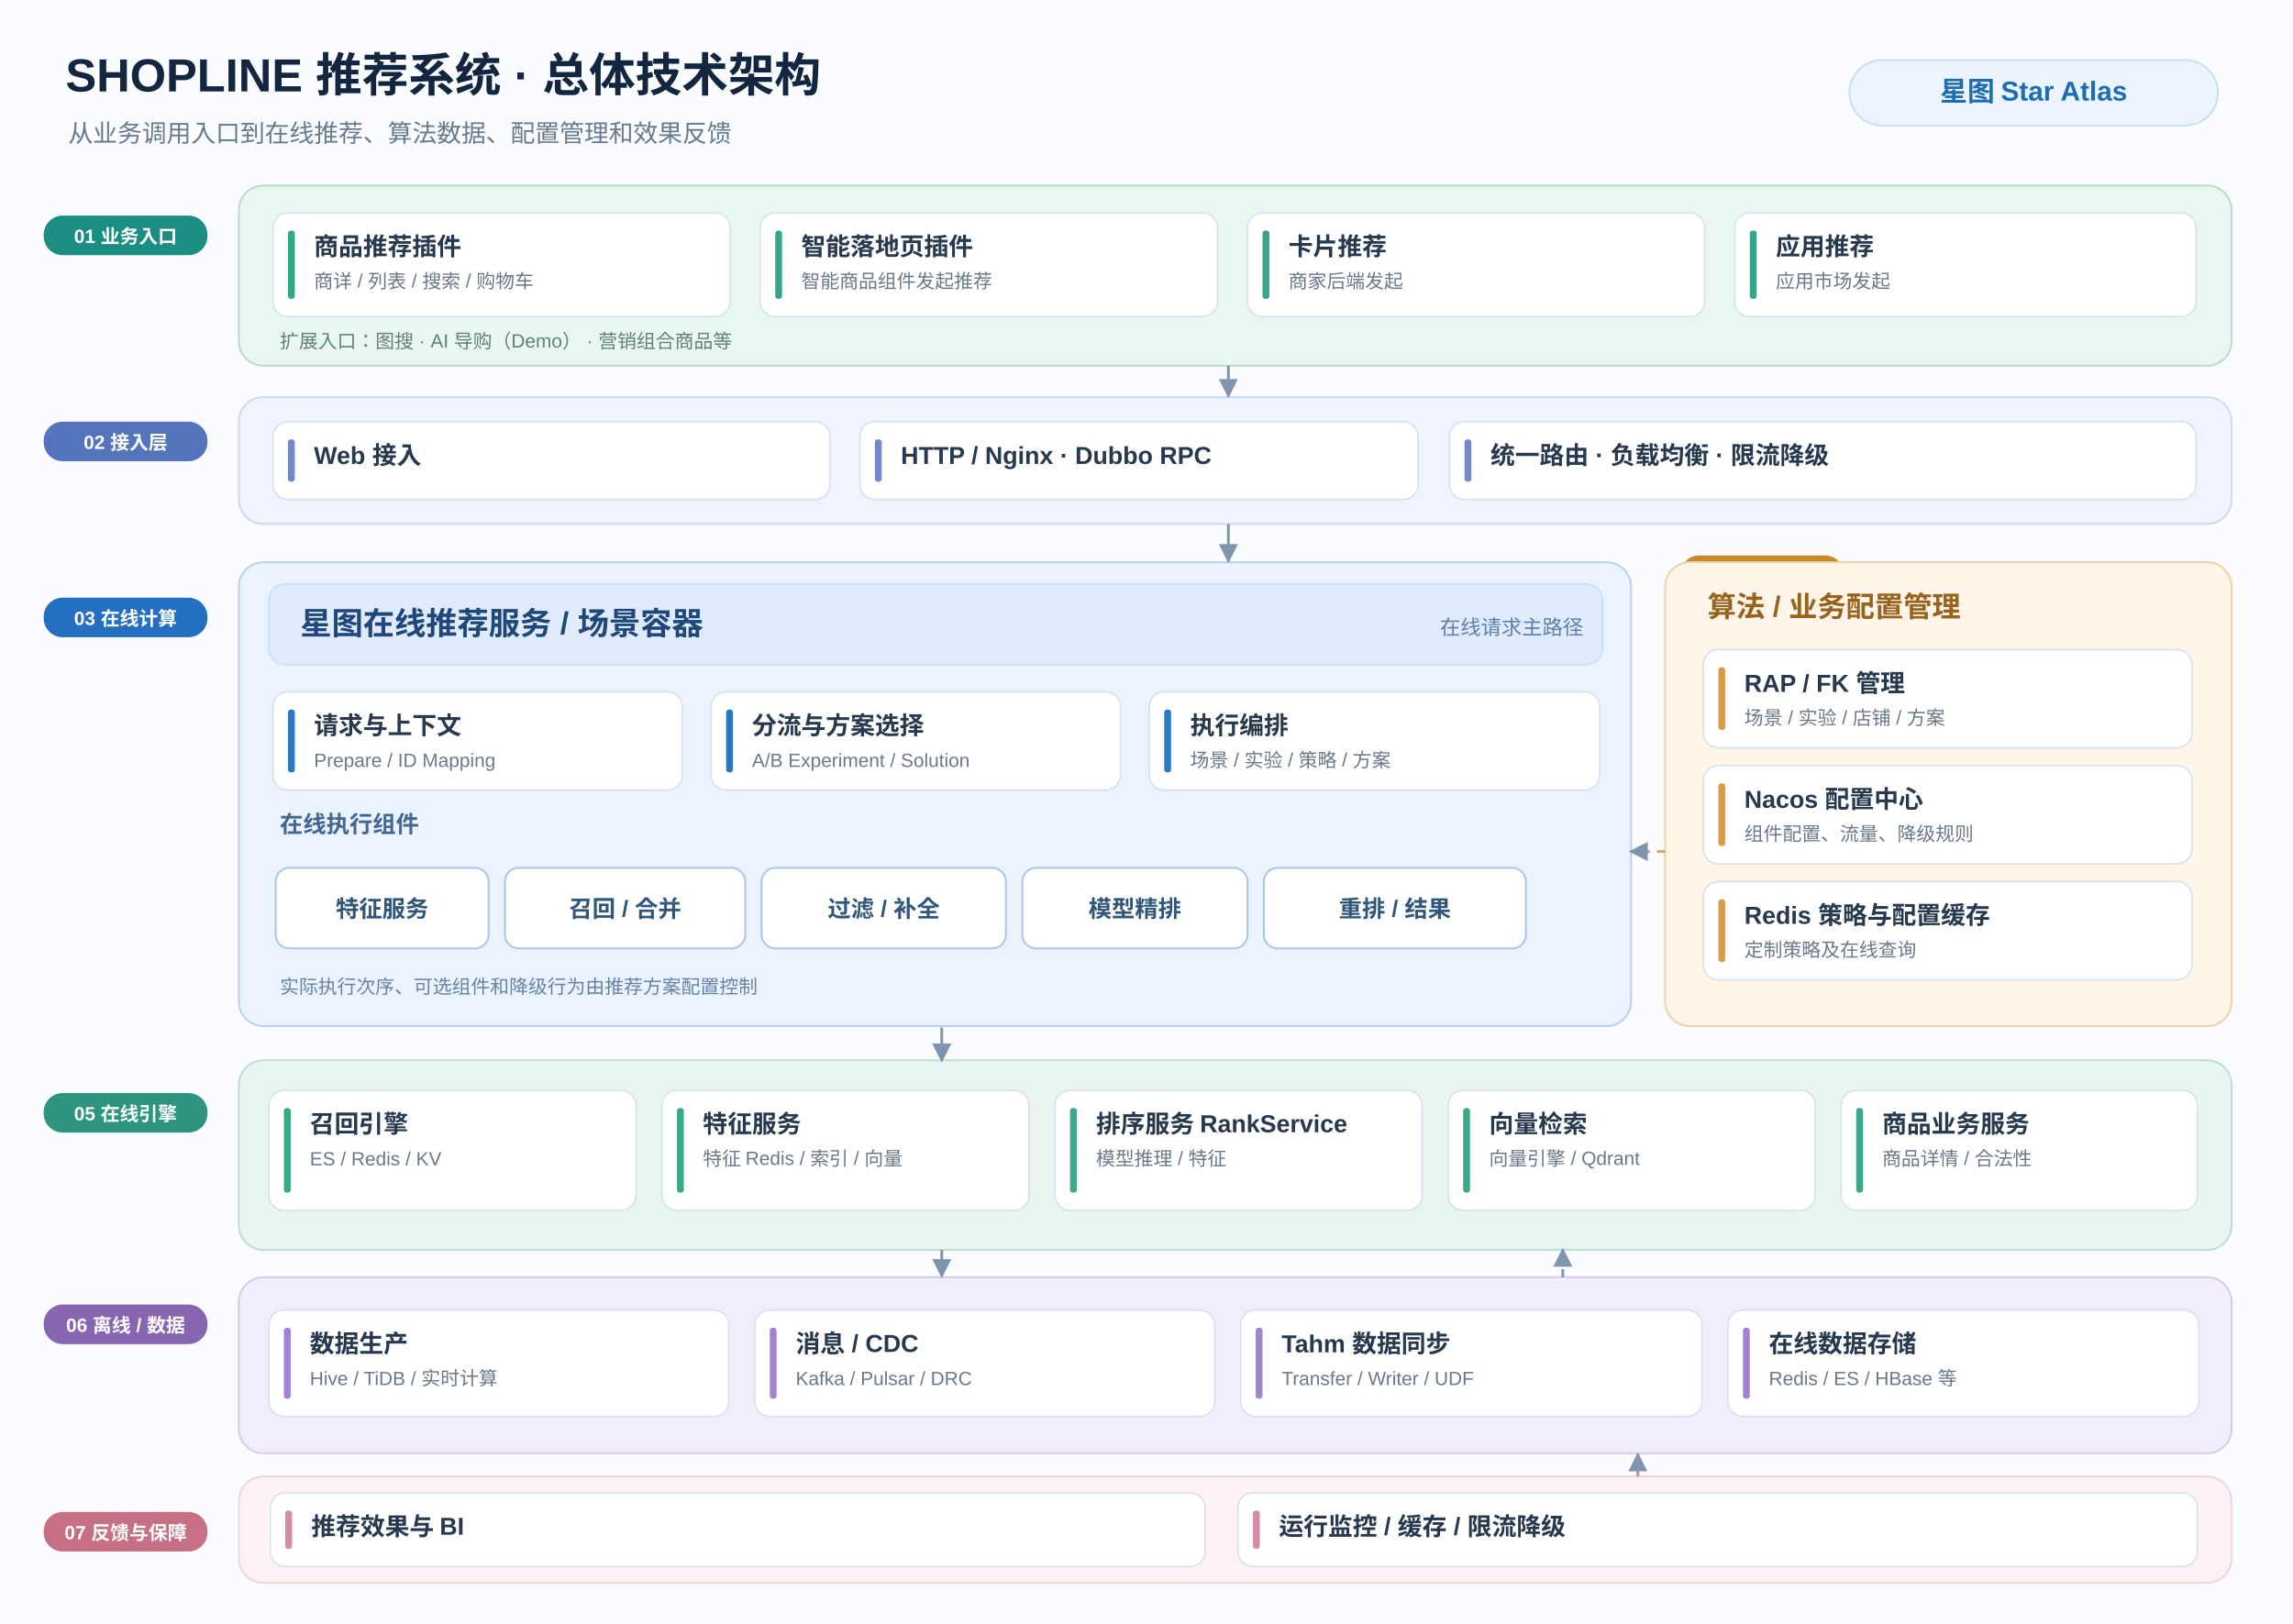
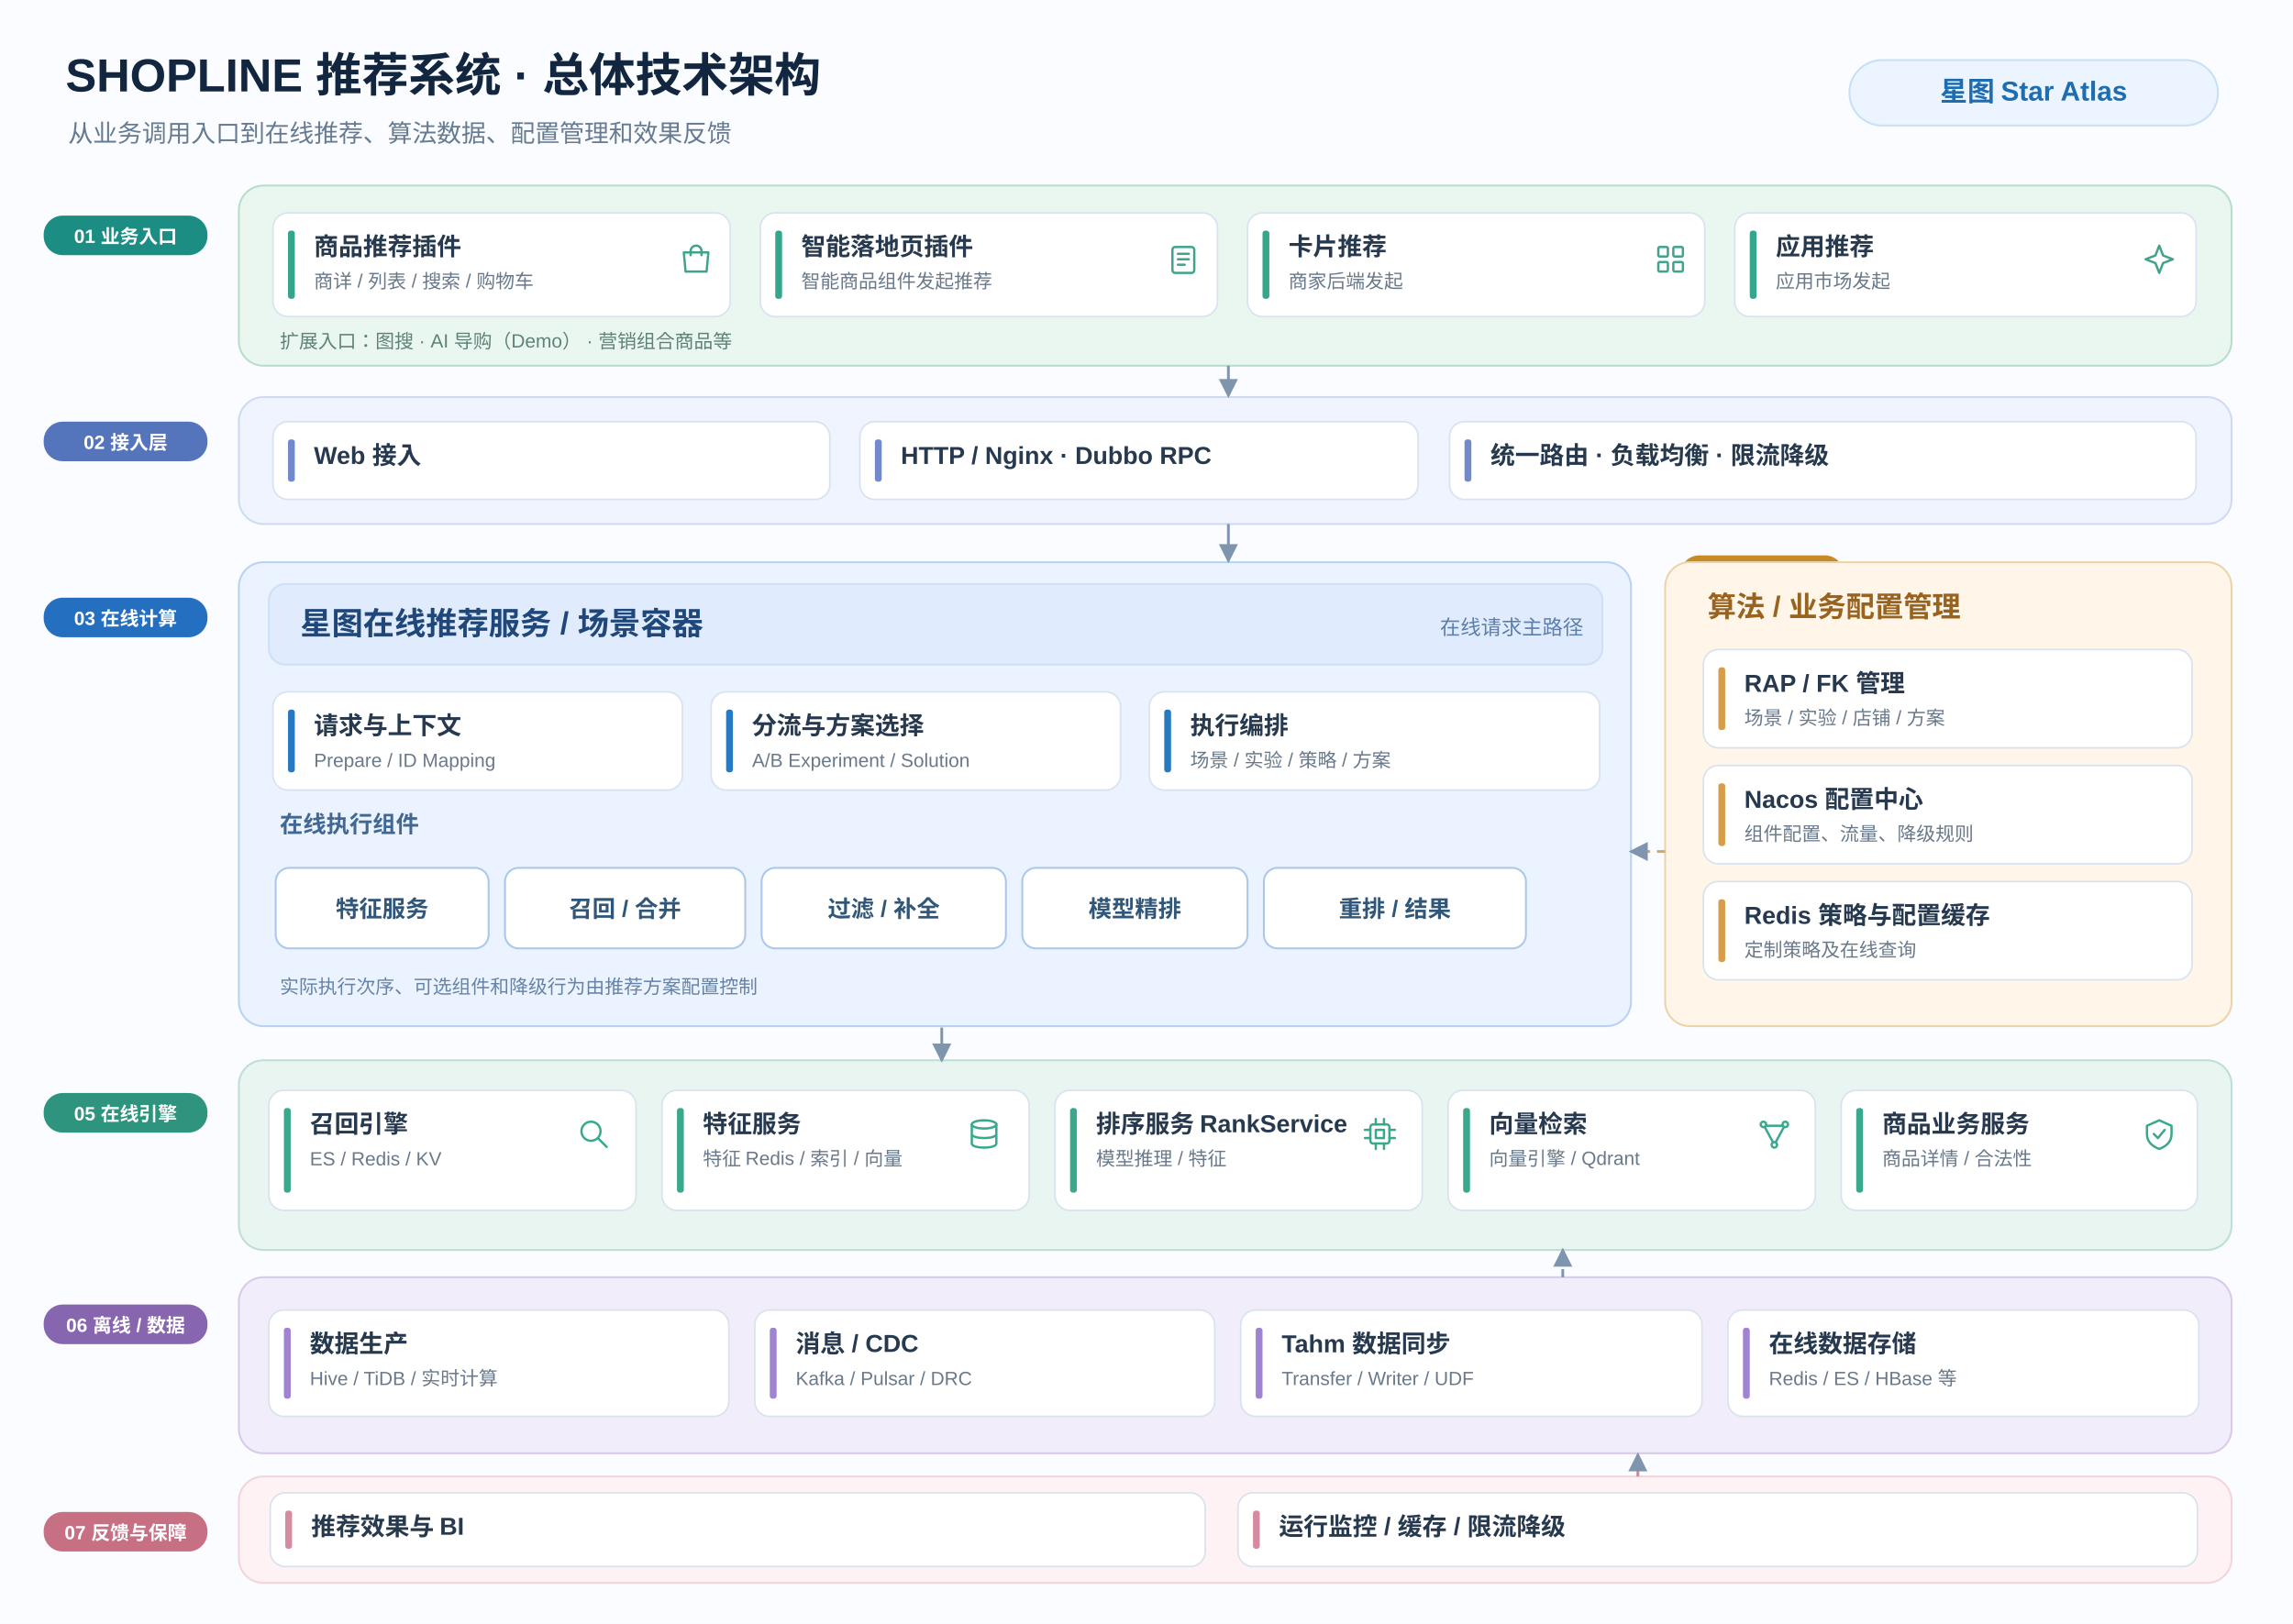
<svg xmlns="http://www.w3.org/2000/svg" width="1680" height="1190" viewBox="0 0 1680 1190" role="img" aria-label="SHOPLINE推荐系统总体技术架构，包含业务入口、接入层、星图在线引擎、配置控制、基础引擎、数据生产和监控">
  <defs>
    <marker id="arrow" viewBox="0 0 8 8" refX="7" refY="4" markerWidth="7" markerHeight="7" orient="auto-start-reverse">
      <path d="M0,0 L8,4 L0,8Z" fill="#7F94AD" />
    </marker>
    <filter id="shadow" x="-10%" y="-20%" width="130%" height="150%">
      <feDropShadow dx="0" dy="4" stdDeviation="6" flood-color="#607896" flood-opacity=".09" />
    </filter>
  </defs>
  <rect width="1680" height="1190" fill="#FAFCFF" />
  <text x="48" y="67" font-family="Arial,'PingFang SC','Microsoft YaHei',sans-serif" font-size="34" fill="#12263F" font-weight="750" text-anchor="start">SHOPLINE 推荐系统 · 总体技术架构</text>
  <text x="50" y="104" font-family="Arial,'PingFang SC','Microsoft YaHei',sans-serif" font-size="18" fill="#667B91" font-weight="500" text-anchor="start">从业务调用入口到在线推荐、算法数据、配置管理和效果反馈</text>
  <rect x="1355" y="44" width="270" height="48" rx="24" fill="#ECF5FF" stroke="#C8E0F6" stroke-width="1.4" />
  <text x="1490" y="74" font-family="Arial,'PingFang SC','Microsoft YaHei',sans-serif" font-size="20" fill="#1E6DB0" font-weight="700" text-anchor="middle">星图 Star Atlas</text>
  <rect x="32" y="158" width="120" height="29" rx="14" fill="#1C8D83" stroke="none" stroke-width="0" />
  <text x="92" y="178" font-family="Arial,'PingFang SC','Microsoft YaHei',sans-serif" font-size="14" fill="#FFFFFF" font-weight="700" text-anchor="middle">01  业务入口</text>
  <rect x="175" y="136" width="1460" height="132" rx="18" fill="#EAF7F1" stroke="#B8DEC9" stroke-width="1.4" />
  <rect x="200" y="156" width="335" height="76" rx="11" fill="#FFFFFF" stroke="#D8E3EF" stroke-width="1.2" />
  <rect x="211" y="169" width="5" height="50" rx="2" fill="#35A58B" stroke="#35A58B" stroke-width="0" />
  <text x="230" y="187" font-family="Arial,'PingFang SC','Microsoft YaHei',sans-serif" font-size="18" fill="#27394E" font-weight="650" text-anchor="start">商品推荐插件</text>
  <text x="230" y="211" font-family="Arial,'PingFang SC','Microsoft YaHei',sans-serif" font-size="14" fill="#69798A" font-weight="400" text-anchor="start">商详 / 列表 / 搜索 / 购物车</text>
  <rect x="557" y="156" width="335" height="76" rx="11" fill="#FFFFFF" stroke="#D8E3EF" stroke-width="1.2" />
  <rect x="568" y="169" width="5" height="50" rx="2" fill="#35A58B" stroke="#35A58B" stroke-width="0" />
  <text x="587" y="187" font-family="Arial,'PingFang SC','Microsoft YaHei',sans-serif" font-size="18" fill="#27394E" font-weight="650" text-anchor="start">智能落地页插件</text>
  <text x="587" y="211" font-family="Arial,'PingFang SC','Microsoft YaHei',sans-serif" font-size="14" fill="#69798A" font-weight="400" text-anchor="start">智能商品组件发起推荐</text>
  <rect x="914" y="156" width="335" height="76" rx="11" fill="#FFFFFF" stroke="#D8E3EF" stroke-width="1.2" />
  <rect x="925" y="169" width="5" height="50" rx="2" fill="#35A58B" stroke="#35A58B" stroke-width="0" />
  <text x="944" y="187" font-family="Arial,'PingFang SC','Microsoft YaHei',sans-serif" font-size="18" fill="#27394E" font-weight="650" text-anchor="start">卡片推荐</text>
  <text x="944" y="211" font-family="Arial,'PingFang SC','Microsoft YaHei',sans-serif" font-size="14" fill="#69798A" font-weight="400" text-anchor="start">商家后端发起</text>
  <rect x="1271" y="156" width="338" height="76" rx="11" fill="#FFFFFF" stroke="#D8E3EF" stroke-width="1.2" />
  <rect x="1282" y="169" width="5" height="50" rx="2" fill="#35A58B" stroke="#35A58B" stroke-width="0" />
  <text x="1301" y="187" font-family="Arial,'PingFang SC','Microsoft YaHei',sans-serif" font-size="18" fill="#27394E" font-weight="650" text-anchor="start">应用推荐</text>
  <text x="1301" y="211" font-family="Arial,'PingFang SC','Microsoft YaHei',sans-serif" font-size="14" fill="#69798A" font-weight="400" text-anchor="start">应用市场发起</text>
  <text x="205" y="255" font-family="Arial,'PingFang SC','Microsoft YaHei',sans-serif" font-size="14" fill="#5E8278" font-weight="500" text-anchor="start">扩展入口：图搜 · AI 导购（Demo） · 营销组合商品等</text>
  <rect x="32" y="309" width="120" height="29" rx="14" fill="#5474BC" stroke="none" stroke-width="0" />
  <text x="92" y="329" font-family="Arial,'PingFang SC','Microsoft YaHei',sans-serif" font-size="14" fill="#FFFFFF" font-weight="700" text-anchor="middle">02  接入层</text>
  <rect x="175" y="291" width="1460" height="93" rx="18" fill="#EFF4FF" stroke="#CFDAF2" stroke-width="1.4" />
  <rect x="200" y="309" width="408" height="57" rx="11" fill="#FFFFFF" stroke="#D8E3EF" stroke-width="1.2" />
  <rect x="211" y="322" width="5" height="31" rx="2" fill="#728ACB" stroke="#728ACB" stroke-width="0" />
  <text x="230" y="340" font-family="Arial,'PingFang SC','Microsoft YaHei',sans-serif" font-size="18" fill="#27394E" font-weight="650" text-anchor="start">Web 接入</text>
  <rect x="630" y="309" width="409" height="57" rx="11" fill="#FFFFFF" stroke="#D8E3EF" stroke-width="1.2" />
  <rect x="641" y="322" width="5" height="31" rx="2" fill="#728ACB" stroke="#728ACB" stroke-width="0" />
  <text x="660" y="340" font-family="Arial,'PingFang SC','Microsoft YaHei',sans-serif" font-size="18" fill="#27394E" font-weight="650" text-anchor="start">HTTP / Nginx · Dubbo RPC</text>
  <rect x="1062" y="309" width="547" height="57" rx="11" fill="#FFFFFF" stroke="#D8E3EF" stroke-width="1.2" />
  <rect x="1073" y="322" width="5" height="31" rx="2" fill="#728ACB" stroke="#728ACB" stroke-width="0" />
  <text x="1092" y="340" font-family="Arial,'PingFang SC','Microsoft YaHei',sans-serif" font-size="18" fill="#27394E" font-weight="650" text-anchor="start">统一路由 · 负载均衡 · 限流降级</text>
  <rect x="32" y="438" width="120" height="29" rx="14" fill="#246FC0" stroke="none" stroke-width="0" />
  <text x="92" y="458" font-family="Arial,'PingFang SC','Microsoft YaHei',sans-serif" font-size="14" fill="#FFFFFF" font-weight="700" text-anchor="middle">03  在线计算</text>
  <rect x="175" y="412" width="1020" height="340" rx="18" fill="#EAF3FF" stroke="#B9D2F3" stroke-width="1.4" />
  <rect x="197" y="428" width="977" height="59" rx="12" fill="#E0ECFD" stroke="#CEE0F7" stroke-width="1.4" />
  <text x="220" y="465" font-family="Arial,'PingFang SC','Microsoft YaHei',sans-serif" font-size="23" fill="#1F477A" font-weight="750" text-anchor="start">星图在线推荐服务  /  场景容器</text>
  <text x="1160" y="465" font-family="Arial,'PingFang SC','Microsoft YaHei',sans-serif" font-size="15" fill="#5C7EA8" font-weight="450" text-anchor="end">在线请求主路径</text>
  <rect x="200" y="507" width="300" height="72" rx="11" fill="#FFFFFF" stroke="#D8E3EF" stroke-width="1.2" />
  <rect x="211" y="520" width="5" height="46" rx="2" fill="#277AC2" stroke="#277AC2" stroke-width="0" />
  <text x="230" y="538" font-family="Arial,'PingFang SC','Microsoft YaHei',sans-serif" font-size="18" fill="#27394E" font-weight="650" text-anchor="start">请求与上下文</text>
  <text x="230" y="562" font-family="Arial,'PingFang SC','Microsoft YaHei',sans-serif" font-size="14" fill="#69798A" font-weight="400" text-anchor="start">Prepare / ID Mapping</text>
  <rect x="521" y="507" width="300" height="72" rx="11" fill="#FFFFFF" stroke="#D8E3EF" stroke-width="1.2" />
  <rect x="532" y="520" width="5" height="46" rx="2" fill="#277AC2" stroke="#277AC2" stroke-width="0" />
  <text x="551" y="538" font-family="Arial,'PingFang SC','Microsoft YaHei',sans-serif" font-size="18" fill="#27394E" font-weight="650" text-anchor="start">分流与方案选择</text>
  <text x="551" y="562" font-family="Arial,'PingFang SC','Microsoft YaHei',sans-serif" font-size="14" fill="#69798A" font-weight="400" text-anchor="start">A/B Experiment / Solution</text>
  <rect x="842" y="507" width="330" height="72" rx="11" fill="#FFFFFF" stroke="#D8E3EF" stroke-width="1.2" />
  <rect x="853" y="520" width="5" height="46" rx="2" fill="#277AC2" stroke="#277AC2" stroke-width="0" />
  <text x="872" y="538" font-family="Arial,'PingFang SC','Microsoft YaHei',sans-serif" font-size="18" fill="#27394E" font-weight="650" text-anchor="start">执行编排</text>
  <text x="872" y="562" font-family="Arial,'PingFang SC','Microsoft YaHei',sans-serif" font-size="14" fill="#69798A" font-weight="400" text-anchor="start">场景 / 实验 / 策略 / 方案</text>
  <text x="205" y="610" font-family="Arial,'PingFang SC','Microsoft YaHei',sans-serif" font-size="17" fill="#426792" font-weight="650" text-anchor="start">在线执行组件</text>
  <rect x="202" y="636" width="156" height="59" rx="10" fill="#FFFFFF" stroke="#ABC8EA" stroke-width="1.4" />
  <text x="280" y="672" font-family="Arial,'PingFang SC','Microsoft YaHei',sans-serif" font-size="17" fill="#305779" font-weight="650" text-anchor="middle">特征服务</text>
  <rect x="370" y="636" width="176" height="59" rx="10" fill="#FFFFFF" stroke="#ABC8EA" stroke-width="1.4" />
  <text x="458" y="672" font-family="Arial,'PingFang SC','Microsoft YaHei',sans-serif" font-size="17" fill="#305779" font-weight="650" text-anchor="middle">召回 / 合并</text>
  <rect x="558" y="636" width="179" height="59" rx="10" fill="#FFFFFF" stroke="#ABC8EA" stroke-width="1.4" />
  <text x="647.5" y="672" font-family="Arial,'PingFang SC','Microsoft YaHei',sans-serif" font-size="17" fill="#305779" font-weight="650" text-anchor="middle">过滤 / 补全</text>
  <rect x="749" y="636" width="165" height="59" rx="10" fill="#FFFFFF" stroke="#ABC8EA" stroke-width="1.4" />
  <text x="831.5" y="672" font-family="Arial,'PingFang SC','Microsoft YaHei',sans-serif" font-size="17" fill="#305779" font-weight="650" text-anchor="middle">模型精排</text>
  <rect x="926" y="636" width="192" height="59" rx="10" fill="#FFFFFF" stroke="#ABC8EA" stroke-width="1.4" />
  <text x="1022" y="672" font-family="Arial,'PingFang SC','Microsoft YaHei',sans-serif" font-size="17" fill="#305779" font-weight="650" text-anchor="middle">重排 / 结果</text>
  <text x="205" y="728" font-family="Arial,'PingFang SC','Microsoft YaHei',sans-serif" font-size="14" fill="#6683A6" font-weight="500" text-anchor="start">实际执行次序、可选组件和降级行为由推荐方案配置控制</text>
  <rect x="1231" y="407" width="120" height="29" rx="14" fill="#C88928" stroke="none" stroke-width="0" />
  <text x="1291" y="427" font-family="Arial,'PingFang SC','Microsoft YaHei',sans-serif" font-size="14" fill="#FFFFFF" font-weight="700" text-anchor="middle">04  配置控制</text>
  <rect x="1220" y="412" width="415" height="340" rx="18" fill="#FFF5E8" stroke="#ECD4A8" stroke-width="1.4" />
  <text x="1251" y="452" font-family="Arial,'PingFang SC','Microsoft YaHei',sans-serif" font-size="21" fill="#98621F" font-weight="700" text-anchor="start">算法 / 业务配置管理</text>
  <rect x="1248" y="476" width="358" height="72" rx="11" fill="#FFFFFF" stroke="#D8E3EF" stroke-width="1.2" />
  <rect x="1259" y="489" width="5" height="46" rx="2" fill="#D69E4B" stroke="#D69E4B" stroke-width="0" />
  <text x="1278" y="507" font-family="Arial,'PingFang SC','Microsoft YaHei',sans-serif" font-size="18" fill="#27394E" font-weight="650" text-anchor="start">RAP / FK 管理</text>
  <text x="1278" y="531" font-family="Arial,'PingFang SC','Microsoft YaHei',sans-serif" font-size="14" fill="#69798A" font-weight="400" text-anchor="start">场景 / 实验 / 店铺 / 方案</text>
  <rect x="1248" y="561" width="358" height="72" rx="11" fill="#FFFFFF" stroke="#D8E3EF" stroke-width="1.2" />
  <rect x="1259" y="574" width="5" height="46" rx="2" fill="#D69E4B" stroke="#D69E4B" stroke-width="0" />
  <text x="1278" y="592" font-family="Arial,'PingFang SC','Microsoft YaHei',sans-serif" font-size="18" fill="#27394E" font-weight="650" text-anchor="start">Nacos 配置中心</text>
  <text x="1278" y="616" font-family="Arial,'PingFang SC','Microsoft YaHei',sans-serif" font-size="14" fill="#69798A" font-weight="400" text-anchor="start">组件配置、流量、降级规则</text>
  <rect x="1248" y="646" width="358" height="72" rx="11" fill="#FFFFFF" stroke="#D8E3EF" stroke-width="1.2" />
  <rect x="1259" y="659" width="5" height="46" rx="2" fill="#D69E4B" stroke="#D69E4B" stroke-width="0" />
  <text x="1278" y="677" font-family="Arial,'PingFang SC','Microsoft YaHei',sans-serif" font-size="18" fill="#27394E" font-weight="650" text-anchor="start">Redis 策略与配置缓存</text>
  <text x="1278" y="701" font-family="Arial,'PingFang SC','Microsoft YaHei',sans-serif" font-size="14" fill="#69798A" font-weight="400" text-anchor="start">定制策略及在线查询</text>
  <rect x="32" y="801" width="120" height="29" rx="14" fill="#2E947E" stroke="none" stroke-width="0" />
  <text x="92" y="821" font-family="Arial,'PingFang SC','Microsoft YaHei',sans-serif" font-size="14" fill="#FFFFFF" font-weight="700" text-anchor="middle">05  在线引擎</text>
  <rect x="175" y="777" width="1460" height="139" rx="18" fill="#E8F5F1" stroke="#BEDFD3" stroke-width="1.4" />
  <rect x="197" y="799" width="269" height="88" rx="11" fill="#FFFFFF" stroke="#D8E3EF" stroke-width="1.2" />
  <rect x="208" y="812" width="5" height="62" rx="2" fill="#39A88B" stroke="#39A88B" stroke-width="0" />
  <text x="227" y="830" font-family="Arial,'PingFang SC','Microsoft YaHei',sans-serif" font-size="18" fill="#27394E" font-weight="650" text-anchor="start">召回引擎</text>
  <text x="227" y="854" font-family="Arial,'PingFang SC','Microsoft YaHei',sans-serif" font-size="14" fill="#69798A" font-weight="400" text-anchor="start">ES / Redis / KV</text>
  <rect x="485" y="799" width="269" height="88" rx="11" fill="#FFFFFF" stroke="#D8E3EF" stroke-width="1.2" />
  <rect x="496" y="812" width="5" height="62" rx="2" fill="#39A88B" stroke="#39A88B" stroke-width="0" />
  <text x="515" y="830" font-family="Arial,'PingFang SC','Microsoft YaHei',sans-serif" font-size="18" fill="#27394E" font-weight="650" text-anchor="start">特征服务</text>
  <text x="515" y="854" font-family="Arial,'PingFang SC','Microsoft YaHei',sans-serif" font-size="14" fill="#69798A" font-weight="400" text-anchor="start">特征 Redis / 索引 / 向量</text>
  <rect x="773" y="799" width="269" height="88" rx="11" fill="#FFFFFF" stroke="#D8E3EF" stroke-width="1.2" />
  <rect x="784" y="812" width="5" height="62" rx="2" fill="#39A88B" stroke="#39A88B" stroke-width="0" />
  <text x="803" y="830" font-family="Arial,'PingFang SC','Microsoft YaHei',sans-serif" font-size="18" fill="#27394E" font-weight="650" text-anchor="start">排序服务 RankService</text>
  <text x="803" y="854" font-family="Arial,'PingFang SC','Microsoft YaHei',sans-serif" font-size="14" fill="#69798A" font-weight="400" text-anchor="start">模型推理 / 特征</text>
  <rect x="1061" y="799" width="269" height="88" rx="11" fill="#FFFFFF" stroke="#D8E3EF" stroke-width="1.2" />
  <rect x="1072" y="812" width="5" height="62" rx="2" fill="#39A88B" stroke="#39A88B" stroke-width="0" />
  <text x="1091" y="830" font-family="Arial,'PingFang SC','Microsoft YaHei',sans-serif" font-size="18" fill="#27394E" font-weight="650" text-anchor="start">向量检索</text>
  <text x="1091" y="854" font-family="Arial,'PingFang SC','Microsoft YaHei',sans-serif" font-size="14" fill="#69798A" font-weight="400" text-anchor="start">向量引擎 / Qdrant</text>
  <rect x="1349" y="799" width="261" height="88" rx="11" fill="#FFFFFF" stroke="#D8E3EF" stroke-width="1.2" />
  <rect x="1360" y="812" width="5" height="62" rx="2" fill="#39A88B" stroke="#39A88B" stroke-width="0" />
  <text x="1379" y="830" font-family="Arial,'PingFang SC','Microsoft YaHei',sans-serif" font-size="18" fill="#27394E" font-weight="650" text-anchor="start">商品业务服务</text>
  <text x="1379" y="854" font-family="Arial,'PingFang SC','Microsoft YaHei',sans-serif" font-size="14" fill="#69798A" font-weight="400" text-anchor="start">商品详情 / 合法性</text>
  <rect x="32" y="956" width="120" height="29" rx="14" fill="#8766AF" stroke="none" stroke-width="0" />
  <text x="92" y="976" font-family="Arial,'PingFang SC','Microsoft YaHei',sans-serif" font-size="14" fill="#FFFFFF" font-weight="700" text-anchor="middle">06  离线 / 数据</text>
  <rect x="175" y="936" width="1460" height="129" rx="18" fill="#F2EDFA" stroke="#D8CBEA" stroke-width="1.4" />
  <rect x="197" y="960" width="337" height="78" rx="11" fill="#FFFFFF" stroke="#D8E3EF" stroke-width="1.2" />
  <rect x="208" y="973" width="5" height="52" rx="2" fill="#A084D2" stroke="#A084D2" stroke-width="0" />
  <text x="227" y="991" font-family="Arial,'PingFang SC','Microsoft YaHei',sans-serif" font-size="18" fill="#27394E" font-weight="650" text-anchor="start">数据生产</text>
  <text x="227" y="1015" font-family="Arial,'PingFang SC','Microsoft YaHei',sans-serif" font-size="14" fill="#69798A" font-weight="400" text-anchor="start">Hive / TiDB / 实时计算</text>
  <rect x="553" y="960" width="337" height="78" rx="11" fill="#FFFFFF" stroke="#D8E3EF" stroke-width="1.2" />
  <rect x="564" y="973" width="5" height="52" rx="2" fill="#A084D2" stroke="#A084D2" stroke-width="0" />
  <text x="583" y="991" font-family="Arial,'PingFang SC','Microsoft YaHei',sans-serif" font-size="18" fill="#27394E" font-weight="650" text-anchor="start">消息 / CDC</text>
  <text x="583" y="1015" font-family="Arial,'PingFang SC','Microsoft YaHei',sans-serif" font-size="14" fill="#69798A" font-weight="400" text-anchor="start">Kafka / Pulsar / DRC</text>
  <rect x="909" y="960" width="338" height="78" rx="11" fill="#FFFFFF" stroke="#D8E3EF" stroke-width="1.2" />
  <rect x="920" y="973" width="5" height="52" rx="2" fill="#A084D2" stroke="#A084D2" stroke-width="0" />
  <text x="939" y="991" font-family="Arial,'PingFang SC','Microsoft YaHei',sans-serif" font-size="18" fill="#27394E" font-weight="650" text-anchor="start">Tahm 数据同步</text>
  <text x="939" y="1015" font-family="Arial,'PingFang SC','Microsoft YaHei',sans-serif" font-size="14" fill="#69798A" font-weight="400" text-anchor="start">Transfer / Writer / UDF</text>
  <rect x="1266" y="960" width="345" height="78" rx="11" fill="#FFFFFF" stroke="#D8E3EF" stroke-width="1.2" />
  <rect x="1277" y="973" width="5" height="52" rx="2" fill="#A084D2" stroke="#A084D2" stroke-width="0" />
  <text x="1296" y="991" font-family="Arial,'PingFang SC','Microsoft YaHei',sans-serif" font-size="18" fill="#27394E" font-weight="650" text-anchor="start">在线数据存储</text>
  <text x="1296" y="1015" font-family="Arial,'PingFang SC','Microsoft YaHei',sans-serif" font-size="14" fill="#69798A" font-weight="400" text-anchor="start">Redis / ES / HBase 等</text>
  <rect x="32" y="1108" width="120" height="29" rx="14" fill="#C77084" stroke="none" stroke-width="0" />
  <text x="92" y="1128" font-family="Arial,'PingFang SC','Microsoft YaHei',sans-serif" font-size="14" fill="#FFFFFF" font-weight="700" text-anchor="middle">07  反馈与保障</text>
  <rect x="175" y="1082" width="1460" height="78" rx="18" fill="#FFF2F4" stroke="#F2D5DA" stroke-width="1.4" />
  <rect x="198" y="1094" width="685" height="54" rx="11" fill="#FFFFFF" stroke="#D8E3EF" stroke-width="1.2" />
  <rect x="209" y="1107" width="5" height="28" rx="2" fill="#D68CA0" stroke="#D68CA0" stroke-width="0" />
  <text x="228" y="1125" font-family="Arial,'PingFang SC','Microsoft YaHei',sans-serif" font-size="18" fill="#27394E" font-weight="650" text-anchor="start">推荐效果与 BI</text>
  <rect x="907" y="1094" width="703" height="54" rx="11" fill="#FFFFFF" stroke="#D8E3EF" stroke-width="1.2" />
  <rect x="918" y="1107" width="5" height="28" rx="2" fill="#D68CA0" stroke="#D68CA0" stroke-width="0" />
  <text x="937" y="1125" font-family="Arial,'PingFang SC','Microsoft YaHei',sans-serif" font-size="18" fill="#27394E" font-weight="650" text-anchor="start">运行监控 / 缓存 / 限流降级</text>
  <path d="M900 268 L900 290" fill="none" stroke="#7F94AD" stroke-width="2" stroke-dasharray="none" marker-end="url(#arrow)" />
  <path d="M900 384 L900 411" fill="none" stroke="#7F94AD" stroke-width="2" stroke-dasharray="none" marker-end="url(#arrow)" />
  <path d="M1220 624 L1195 624" fill="none" stroke="#CDA76B" stroke-width="2" stroke-dasharray="6 5" marker-end="url(#arrow)" />
  <path d="M690 753 L690 777" fill="none" stroke="#7F94AD" stroke-width="2" stroke-dasharray="none" marker-end="url(#arrow)" />
-   <path d="M690 916 L690 935" fill="none" stroke="#7F94AD" stroke-width="2" stroke-dasharray="none" marker-end="url(#arrow)" />
  <path d="M1145 936 L1145 916" fill="none" stroke="#7F94AD" stroke-width="2" stroke-dasharray="6 5" marker-end="url(#arrow)" />
  <path d="M1200 1082 L1200 1066" fill="none" stroke="#CE8796" stroke-width="2" stroke-dasharray="6 5" marker-end="url(#arrow)" />
+   <g transform="translate(498 178)" fill="none" stroke="#2D997F" stroke-width="1.7" stroke-linecap="round" stroke-linejoin="round" opacity=".9">
+     <path d="M3 7h18l-1.3 14H4.3L3 7Z" />
+     <path d="M8 9V6a4 4 0 0 1 8 0v3" />
+   </g>
+   <g transform="translate(855 178)" fill="none" stroke="#2D997F" stroke-width="1.7" stroke-linecap="round" stroke-linejoin="round" opacity=".9">
+     <rect x="4" y="3" width="16" height="19" rx="2" />
+     <path d="M8 8h8M8 12h8M8 16h5" />
+   </g>
+   <g transform="translate(1212 178)" fill="none" stroke="#2D997F" stroke-width="1.7" stroke-linecap="round" stroke-linejoin="round" opacity=".9">
+     <rect x="3" y="3" width="7" height="7" rx="1" />
+     <rect x="14" y="3" width="7" height="7" rx="1" />
+     <rect x="3" y="14" width="7" height="7" rx="1" />
+     <rect x="14" y="14" width="7" height="7" rx="1" />
+   </g>
+   <g transform="translate(1570 178)" fill="none" stroke="#2D997F" stroke-width="1.7" stroke-linecap="round" stroke-linejoin="round" opacity=".9">
+     <path d="M12 2l2.8 7.2L22 12l-7.2 2.8L12 22l-2.8-7.2L2 12l7.2-2.8L12 2Z" />
+   </g>
+   <g transform="translate(423 819)" fill="none" stroke="#249F81" stroke-width="1.7" stroke-linecap="round" stroke-linejoin="round" opacity=".9">
+     <circle cx="10" cy="10" r="7" />
+     <path d="m15.5 15.5 6 6" />
+   </g>
+   <g transform="translate(709 819)" fill="none" stroke="#249F81" stroke-width="1.7" stroke-linecap="round" stroke-linejoin="round" opacity=".9">
+     <ellipse cx="12" cy="5" rx="9" ry="3" />
+     <path d="M3 5v14c0 4 18 4 18 0V5M3 12c0 4 18 4 18 0" />
+   </g>
+   <g transform="translate(999 819)" fill="none" stroke="#249F81" stroke-width="1.7" stroke-linecap="round" stroke-linejoin="round" opacity=".9">
+     <rect x="5" y="5" width="14" height="14" rx="2" />
+     <rect x="9" y="9" width="6" height="6" />
+     <path d="M9 1v4M15 1v4M9 19v4M15 19v4M1 9h4M1 15h4M19 9h4M19 15h4" />
+   </g>
+   <g transform="translate(1288 819)" fill="none" stroke="#249F81" stroke-width="1.7" stroke-linecap="round" stroke-linejoin="round" opacity=".9">
+     <circle cx="4" cy="5" r="2" />
+     <circle cx="20" cy="5" r="2" />
+     <circle cx="12" cy="20" r="2" />
+     <path d="M6 6l12 0M5 7l6 11M19 7l-6 11" />
+   </g>
+   <g transform="translate(1570 819)" fill="none" stroke="#249F81" stroke-width="1.7" stroke-linecap="round" stroke-linejoin="round" opacity=".9">
+     <path d="M12 2 21 6v6c0 6-4 9-9 11-5-2-9-5-9-11V6l9-4Z" />
+     <path d="m8 12 3 3 5-6" />
+   </g>
</svg>
